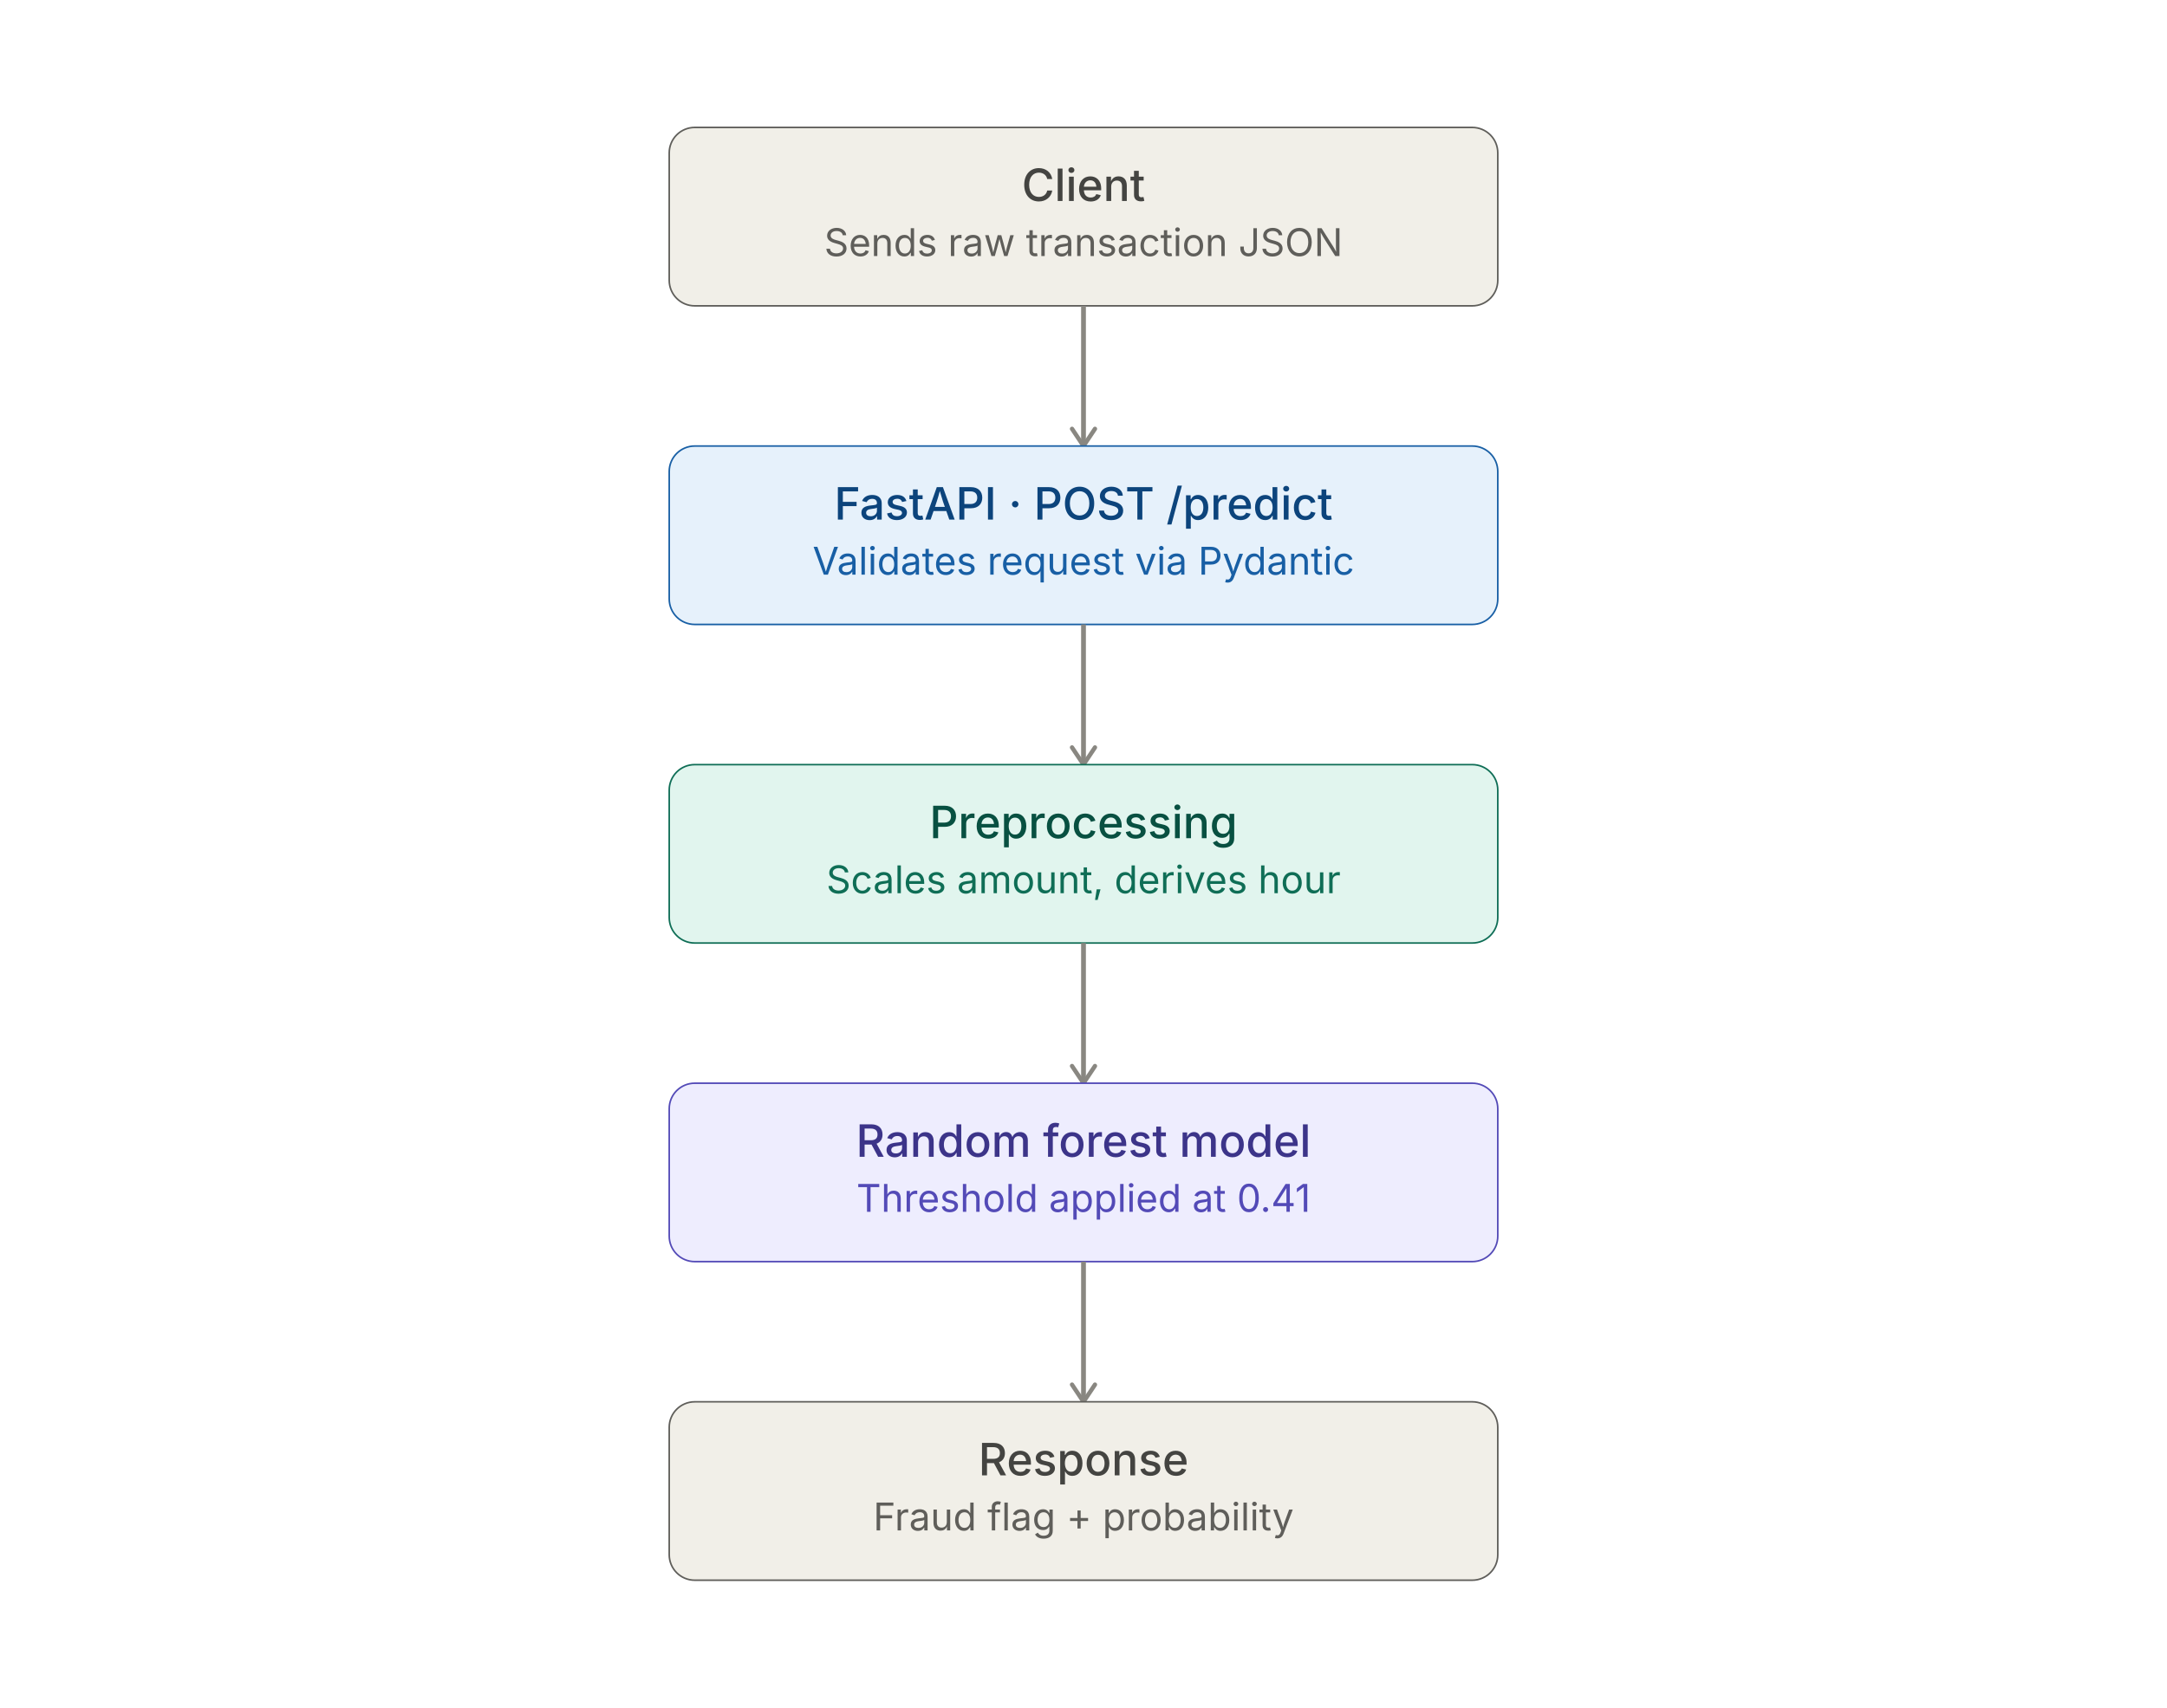
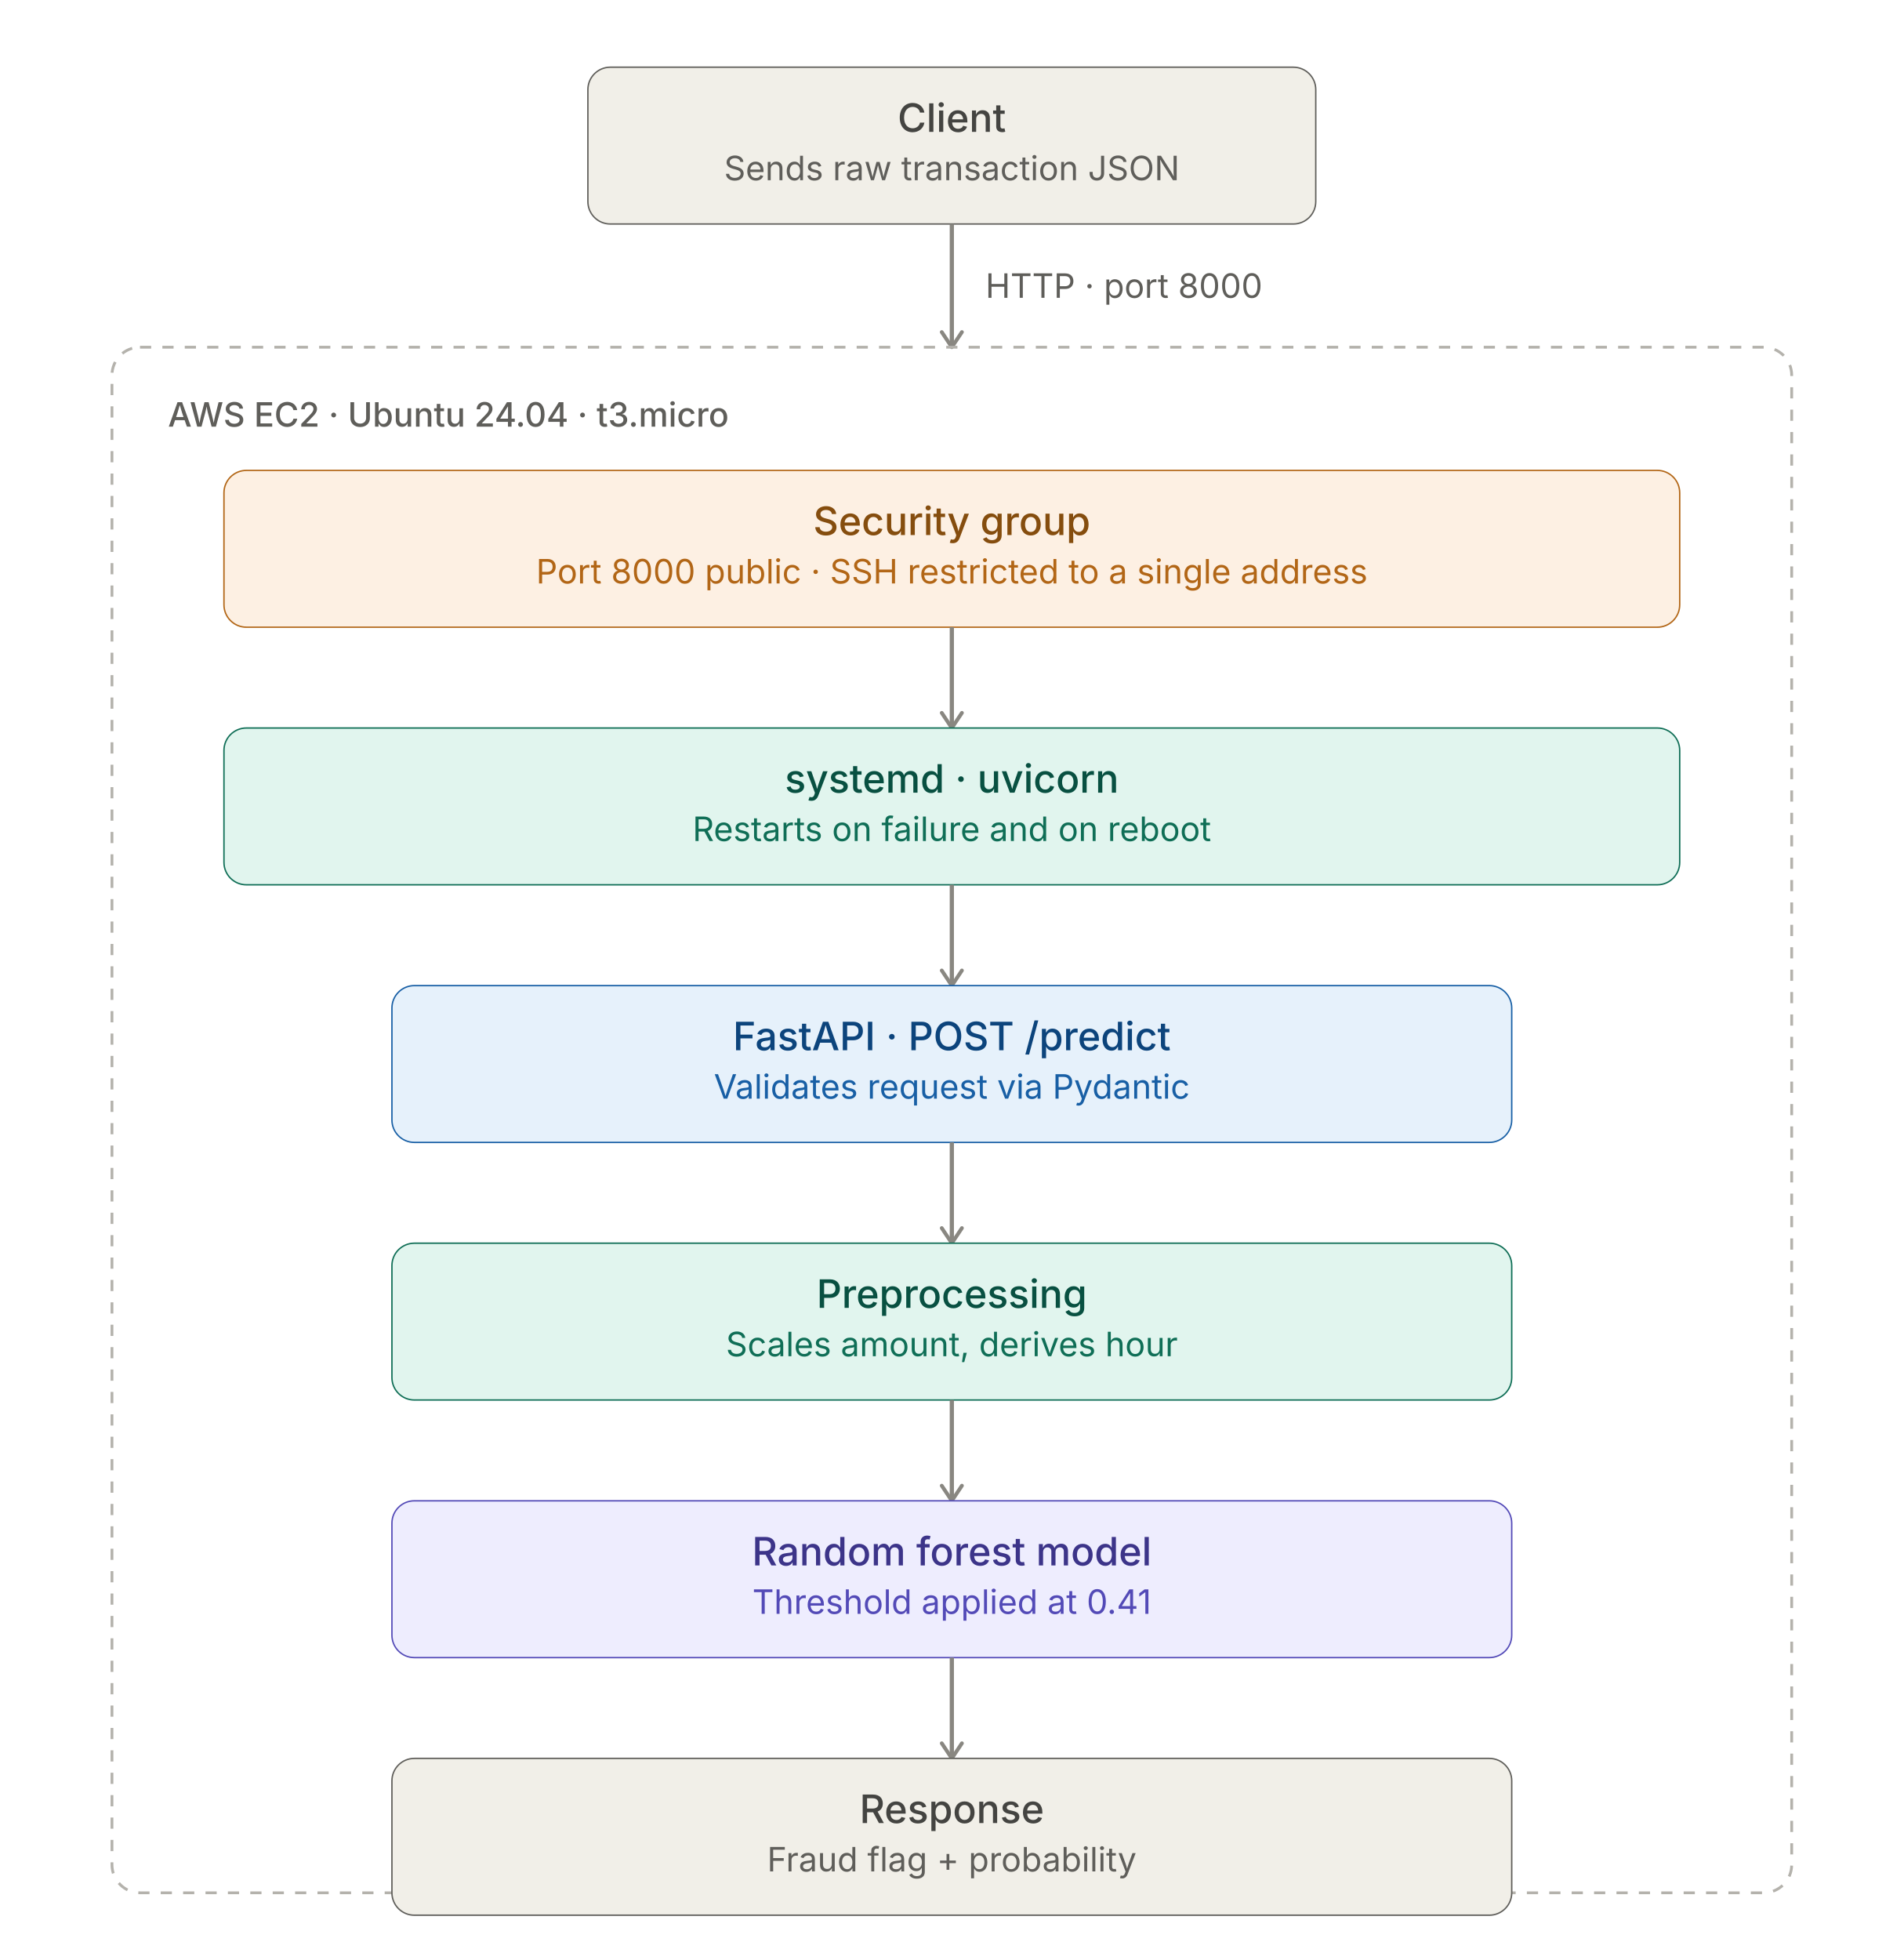
- <svg xmlns="http://www.w3.org/2000/svg" width="100%" viewBox="0 0 680 536" role="img" style="">
+ <svg xmlns="http://www.w3.org/2000/svg" width="100%" viewBox="0 0 680 700" role="img">
  <defs>
    <marker id="arrow" viewBox="0 0 10 10" refX="8" refY="5" markerWidth="6" markerHeight="6" orient="auto-start-reverse">
-       <path d="M2 1L8 5L2 9" fill="none" stroke="context-stroke" stroke-width="1.5" stroke-linecap="round" stroke-linejoin="round" />
+       <path d="M2 1L8 5L2 9" fill="none" stroke="rgb(137, 135, 129)" stroke-width="1.5" stroke-linecap="round" stroke-linejoin="round" />
    </marker>
  </defs>
-   <g style="fill:rgb(0, 0, 0);stroke:none;color:rgb(11, 11, 11);stroke-width:1px;stroke-linecap:butt;stroke-linejoin:miter;opacity:1;font-family:anthropic-sans, -apple-system, BlinkMacSystemFont, &quot;Segoe UI&quot;, sans-serif;font-size:16px;font-weight:400;text-anchor:start;dominant-baseline:auto">
-     <rect x="210" y="40" width="260" height="56" rx="8" stroke-width="0.5" style="fill:rgb(241, 239, 232);stroke:rgb(95, 94, 90);color:rgb(11, 11, 11);stroke-width:0.5px;stroke-linecap:butt;stroke-linejoin:miter;opacity:1;font-family:anthropic-sans, -apple-system, BlinkMacSystemFont, &quot;Segoe UI&quot;, sans-serif;font-size:16px;font-weight:400;text-anchor:start;dominant-baseline:auto" />
-     <text x="340" y="58" text-anchor="middle" dominant-baseline="central" style="fill:rgb(68, 68, 65);stroke:none;color:rgb(11, 11, 11);stroke-width:1px;stroke-linecap:butt;stroke-linejoin:miter;opacity:1;font-family:anthropic-sans, -apple-system, BlinkMacSystemFont, &quot;Segoe UI&quot;, sans-serif;font-size:14px;font-weight:500;text-anchor:middle;dominant-baseline:central">Client</text>
-     <text x="340" y="76" text-anchor="middle" dominant-baseline="central" style="fill:rgb(95, 94, 90);stroke:none;color:rgb(11, 11, 11);stroke-width:1px;stroke-linecap:butt;stroke-linejoin:miter;opacity:1;font-family:anthropic-sans, -apple-system, BlinkMacSystemFont, &quot;Segoe UI&quot;, sans-serif;font-size:12px;font-weight:400;text-anchor:middle;dominant-baseline:central">Sends raw transaction JSON</text>
+   <g>
+     <rect x="210" y="24" width="260" height="56" rx="8" style="fill:rgb(241, 239, 232);stroke:rgb(95, 94, 90);stroke-width:0.5px" />
+     <text x="340" y="42" text-anchor="middle" dominant-baseline="central" style="fill:rgb(68, 68, 65);font-family:-apple-system, BlinkMacSystemFont, &quot;Segoe UI&quot;, sans-serif;font-size:14px;font-weight:500">Client</text>
+     <text x="340" y="60" text-anchor="middle" dominant-baseline="central" style="fill:rgb(95, 94, 90);font-family:-apple-system, BlinkMacSystemFont, &quot;Segoe UI&quot;, sans-serif;font-size:12px;font-weight:400">Sends raw transaction JSON</text>
  </g>
-   <line x1="340" y1="96" x2="340" y2="140" marker-end="url(#arrow)" style="fill:none;stroke:rgb(137, 135, 129);color:rgb(11, 11, 11);stroke-width:1.5px;stroke-linecap:butt;stroke-linejoin:miter;opacity:1;font-family:anthropic-sans, -apple-system, BlinkMacSystemFont, &quot;Segoe UI&quot;, sans-serif;font-size:16px;font-weight:400;text-anchor:start;dominant-baseline:auto" />
-   <g style="fill:rgb(0, 0, 0);stroke:none;color:rgb(11, 11, 11);stroke-width:1px;stroke-linecap:butt;stroke-linejoin:miter;opacity:1;font-family:anthropic-sans, -apple-system, BlinkMacSystemFont, &quot;Segoe UI&quot;, sans-serif;font-size:16px;font-weight:400;text-anchor:start;dominant-baseline:auto">
-     <rect x="210" y="140" width="260" height="56" rx="8" stroke-width="0.5" style="fill:rgb(230, 241, 251);stroke:rgb(24, 95, 165);color:rgb(11, 11, 11);stroke-width:0.5px;stroke-linecap:butt;stroke-linejoin:miter;opacity:1;font-family:anthropic-sans, -apple-system, BlinkMacSystemFont, &quot;Segoe UI&quot;, sans-serif;font-size:16px;font-weight:400;text-anchor:start;dominant-baseline:auto" />
-     <text x="340" y="158" text-anchor="middle" dominant-baseline="central" style="fill:rgb(12, 68, 124);stroke:none;color:rgb(11, 11, 11);stroke-width:1px;stroke-linecap:butt;stroke-linejoin:miter;opacity:1;font-family:anthropic-sans, -apple-system, BlinkMacSystemFont, &quot;Segoe UI&quot;, sans-serif;font-size:14px;font-weight:500;text-anchor:middle;dominant-baseline:central">FastAPI · POST /predict</text>
-     <text x="340" y="176" text-anchor="middle" dominant-baseline="central" style="fill:rgb(24, 95, 165);stroke:none;color:rgb(11, 11, 11);stroke-width:1px;stroke-linecap:butt;stroke-linejoin:miter;opacity:1;font-family:anthropic-sans, -apple-system, BlinkMacSystemFont, &quot;Segoe UI&quot;, sans-serif;font-size:12px;font-weight:400;text-anchor:middle;dominant-baseline:central">Validates request via Pydantic</text>
+   <line x1="340" y1="80" x2="340" y2="124" marker-end="url(#arrow)" style="fill:none;stroke:rgb(137, 135, 129);stroke-width:1.5px" />
+   <text x="352" y="102" dominant-baseline="central" style="fill:rgb(95, 94, 90);font-family:-apple-system, BlinkMacSystemFont, &quot;Segoe UI&quot;, sans-serif;font-size:12px;font-weight:400">HTTP · port 8000</text>
+   <rect x="40" y="124" width="600" height="552" rx="10" style="fill:none;stroke:rgb(180, 178, 172);stroke-width:1px;stroke-dasharray:4 4" />
+   <text x="60" y="148" dominant-baseline="central" style="fill:rgb(95, 94, 90);font-family:-apple-system, BlinkMacSystemFont, &quot;Segoe UI&quot;, sans-serif;font-size:12px;font-weight:500">AWS EC2 · Ubuntu 24.04 · t3.micro</text>
+   <g>
+     <rect x="80" y="168" width="520" height="56" rx="8" style="fill:rgb(253, 240, 227);stroke:rgb(178, 102, 22);stroke-width:0.5px" />
+     <text x="340" y="186" text-anchor="middle" dominant-baseline="central" style="fill:rgb(133, 77, 14);font-family:-apple-system, BlinkMacSystemFont, &quot;Segoe UI&quot;, sans-serif;font-size:14px;font-weight:500">Security group</text>
+     <text x="340" y="204" text-anchor="middle" dominant-baseline="central" style="fill:rgb(178, 102, 22);font-family:-apple-system, BlinkMacSystemFont, &quot;Segoe UI&quot;, sans-serif;font-size:12px;font-weight:400">Port 8000 public · SSH restricted to a single address</text>
  </g>
-   <line x1="340" y1="196" x2="340" y2="240" marker-end="url(#arrow)" style="fill:none;stroke:rgb(137, 135, 129);color:rgb(11, 11, 11);stroke-width:1.5px;stroke-linecap:butt;stroke-linejoin:miter;opacity:1;font-family:anthropic-sans, -apple-system, BlinkMacSystemFont, &quot;Segoe UI&quot;, sans-serif;font-size:16px;font-weight:400;text-anchor:start;dominant-baseline:auto" />
-   <g style="fill:rgb(0, 0, 0);stroke:none;color:rgb(11, 11, 11);stroke-width:1px;stroke-linecap:butt;stroke-linejoin:miter;opacity:1;font-family:anthropic-sans, -apple-system, BlinkMacSystemFont, &quot;Segoe UI&quot;, sans-serif;font-size:16px;font-weight:400;text-anchor:start;dominant-baseline:auto">
-     <rect x="210" y="240" width="260" height="56" rx="8" stroke-width="0.5" style="fill:rgb(225, 245, 238);stroke:rgb(15, 110, 86);color:rgb(11, 11, 11);stroke-width:0.5px;stroke-linecap:butt;stroke-linejoin:miter;opacity:1;font-family:anthropic-sans, -apple-system, BlinkMacSystemFont, &quot;Segoe UI&quot;, sans-serif;font-size:16px;font-weight:400;text-anchor:start;dominant-baseline:auto" />
-     <text x="340" y="258" text-anchor="middle" dominant-baseline="central" style="fill:rgb(8, 80, 65);stroke:none;color:rgb(11, 11, 11);stroke-width:1px;stroke-linecap:butt;stroke-linejoin:miter;opacity:1;font-family:anthropic-sans, -apple-system, BlinkMacSystemFont, &quot;Segoe UI&quot;, sans-serif;font-size:14px;font-weight:500;text-anchor:middle;dominant-baseline:central">Preprocessing</text>
-     <text x="340" y="276" text-anchor="middle" dominant-baseline="central" style="fill:rgb(15, 110, 86);stroke:none;color:rgb(11, 11, 11);stroke-width:1px;stroke-linecap:butt;stroke-linejoin:miter;opacity:1;font-family:anthropic-sans, -apple-system, BlinkMacSystemFont, &quot;Segoe UI&quot;, sans-serif;font-size:12px;font-weight:400;text-anchor:middle;dominant-baseline:central">Scales amount, derives hour</text>
+   <line x1="340" y1="224" x2="340" y2="260" marker-end="url(#arrow)" style="fill:none;stroke:rgb(137, 135, 129);stroke-width:1.5px" />
+   <g>
+     <rect x="80" y="260" width="520" height="56" rx="8" style="fill:rgb(225, 245, 238);stroke:rgb(15, 110, 86);stroke-width:0.5px" />
+     <text x="340" y="278" text-anchor="middle" dominant-baseline="central" style="fill:rgb(8, 80, 65);font-family:-apple-system, BlinkMacSystemFont, &quot;Segoe UI&quot;, sans-serif;font-size:14px;font-weight:500">systemd · uvicorn</text>
+     <text x="340" y="296" text-anchor="middle" dominant-baseline="central" style="fill:rgb(15, 110, 86);font-family:-apple-system, BlinkMacSystemFont, &quot;Segoe UI&quot;, sans-serif;font-size:12px;font-weight:400">Restarts on failure and on reboot</text>
  </g>
-   <line x1="340" y1="296" x2="340" y2="340" marker-end="url(#arrow)" style="fill:none;stroke:rgb(137, 135, 129);color:rgb(11, 11, 11);stroke-width:1.5px;stroke-linecap:butt;stroke-linejoin:miter;opacity:1;font-family:anthropic-sans, -apple-system, BlinkMacSystemFont, &quot;Segoe UI&quot;, sans-serif;font-size:16px;font-weight:400;text-anchor:start;dominant-baseline:auto" />
-   <g style="fill:rgb(0, 0, 0);stroke:none;color:rgb(11, 11, 11);stroke-width:1px;stroke-linecap:butt;stroke-linejoin:miter;opacity:1;font-family:anthropic-sans, -apple-system, BlinkMacSystemFont, &quot;Segoe UI&quot;, sans-serif;font-size:16px;font-weight:400;text-anchor:start;dominant-baseline:auto">
-     <rect x="210" y="340" width="260" height="56" rx="8" stroke-width="0.5" style="fill:rgb(238, 237, 254);stroke:rgb(83, 74, 183);color:rgb(11, 11, 11);stroke-width:0.5px;stroke-linecap:butt;stroke-linejoin:miter;opacity:1;font-family:anthropic-sans, -apple-system, BlinkMacSystemFont, &quot;Segoe UI&quot;, sans-serif;font-size:16px;font-weight:400;text-anchor:start;dominant-baseline:auto" />
-     <text x="340" y="358" text-anchor="middle" dominant-baseline="central" style="fill:rgb(60, 52, 137);stroke:none;color:rgb(11, 11, 11);stroke-width:1px;stroke-linecap:butt;stroke-linejoin:miter;opacity:1;font-family:anthropic-sans, -apple-system, BlinkMacSystemFont, &quot;Segoe UI&quot;, sans-serif;font-size:14px;font-weight:500;text-anchor:middle;dominant-baseline:central">Random forest model</text>
-     <text x="340" y="376" text-anchor="middle" dominant-baseline="central" style="fill:rgb(83, 74, 183);stroke:none;color:rgb(11, 11, 11);stroke-width:1px;stroke-linecap:butt;stroke-linejoin:miter;opacity:1;font-family:anthropic-sans, -apple-system, BlinkMacSystemFont, &quot;Segoe UI&quot;, sans-serif;font-size:12px;font-weight:400;text-anchor:middle;dominant-baseline:central">Threshold applied at 0.41</text>
+   <line x1="340" y1="316" x2="340" y2="352" marker-end="url(#arrow)" style="fill:none;stroke:rgb(137, 135, 129);stroke-width:1.5px" />
+   <g>
+     <rect x="140" y="352" width="400" height="56" rx="8" style="fill:rgb(230, 241, 251);stroke:rgb(24, 95, 165);stroke-width:0.5px" />
+     <text x="340" y="370" text-anchor="middle" dominant-baseline="central" style="fill:rgb(12, 68, 124);font-family:-apple-system, BlinkMacSystemFont, &quot;Segoe UI&quot;, sans-serif;font-size:14px;font-weight:500">FastAPI · POST /predict</text>
+     <text x="340" y="388" text-anchor="middle" dominant-baseline="central" style="fill:rgb(24, 95, 165);font-family:-apple-system, BlinkMacSystemFont, &quot;Segoe UI&quot;, sans-serif;font-size:12px;font-weight:400">Validates request via Pydantic</text>
  </g>
-   <line x1="340" y1="396" x2="340" y2="440" marker-end="url(#arrow)" style="fill:none;stroke:rgb(137, 135, 129);color:rgb(11, 11, 11);stroke-width:1.5px;stroke-linecap:butt;stroke-linejoin:miter;opacity:1;font-family:anthropic-sans, -apple-system, BlinkMacSystemFont, &quot;Segoe UI&quot;, sans-serif;font-size:16px;font-weight:400;text-anchor:start;dominant-baseline:auto" />
-   <g style="fill:rgb(0, 0, 0);stroke:none;color:rgb(11, 11, 11);stroke-width:1px;stroke-linecap:butt;stroke-linejoin:miter;opacity:1;font-family:anthropic-sans, -apple-system, BlinkMacSystemFont, &quot;Segoe UI&quot;, sans-serif;font-size:16px;font-weight:400;text-anchor:start;dominant-baseline:auto">
-     <rect x="210" y="440" width="260" height="56" rx="8" stroke-width="0.5" style="fill:rgb(241, 239, 232);stroke:rgb(95, 94, 90);color:rgb(11, 11, 11);stroke-width:0.5px;stroke-linecap:butt;stroke-linejoin:miter;opacity:1;font-family:anthropic-sans, -apple-system, BlinkMacSystemFont, &quot;Segoe UI&quot;, sans-serif;font-size:16px;font-weight:400;text-anchor:start;dominant-baseline:auto" />
-     <text x="340" y="458" text-anchor="middle" dominant-baseline="central" style="fill:rgb(68, 68, 65);stroke:none;color:rgb(11, 11, 11);stroke-width:1px;stroke-linecap:butt;stroke-linejoin:miter;opacity:1;font-family:anthropic-sans, -apple-system, BlinkMacSystemFont, &quot;Segoe UI&quot;, sans-serif;font-size:14px;font-weight:500;text-anchor:middle;dominant-baseline:central">Response</text>
-     <text x="340" y="476" text-anchor="middle" dominant-baseline="central" style="fill:rgb(95, 94, 90);stroke:none;color:rgb(11, 11, 11);stroke-width:1px;stroke-linecap:butt;stroke-linejoin:miter;opacity:1;font-family:anthropic-sans, -apple-system, BlinkMacSystemFont, &quot;Segoe UI&quot;, sans-serif;font-size:12px;font-weight:400;text-anchor:middle;dominant-baseline:central">Fraud flag + probability</text>
+   <line x1="340" y1="408" x2="340" y2="444" marker-end="url(#arrow)" style="fill:none;stroke:rgb(137, 135, 129);stroke-width:1.5px" />
+   <g>
+     <rect x="140" y="444" width="400" height="56" rx="8" style="fill:rgb(225, 245, 238);stroke:rgb(15, 110, 86);stroke-width:0.5px" />
+     <text x="340" y="462" text-anchor="middle" dominant-baseline="central" style="fill:rgb(8, 80, 65);font-family:-apple-system, BlinkMacSystemFont, &quot;Segoe UI&quot;, sans-serif;font-size:14px;font-weight:500">Preprocessing</text>
+     <text x="340" y="480" text-anchor="middle" dominant-baseline="central" style="fill:rgb(15, 110, 86);font-family:-apple-system, BlinkMacSystemFont, &quot;Segoe UI&quot;, sans-serif;font-size:12px;font-weight:400">Scales amount, derives hour</text>
+   </g>
+   <line x1="340" y1="500" x2="340" y2="536" marker-end="url(#arrow)" style="fill:none;stroke:rgb(137, 135, 129);stroke-width:1.5px" />
+   <g>
+     <rect x="140" y="536" width="400" height="56" rx="8" style="fill:rgb(238, 237, 254);stroke:rgb(83, 74, 183);stroke-width:0.5px" />
+     <text x="340" y="554" text-anchor="middle" dominant-baseline="central" style="fill:rgb(60, 52, 137);font-family:-apple-system, BlinkMacSystemFont, &quot;Segoe UI&quot;, sans-serif;font-size:14px;font-weight:500">Random forest model</text>
+     <text x="340" y="572" text-anchor="middle" dominant-baseline="central" style="fill:rgb(83, 74, 183);font-family:-apple-system, BlinkMacSystemFont, &quot;Segoe UI&quot;, sans-serif;font-size:12px;font-weight:400">Threshold applied at 0.41</text>
+   </g>
+   <line x1="340" y1="592" x2="340" y2="628" marker-end="url(#arrow)" style="fill:none;stroke:rgb(137, 135, 129);stroke-width:1.5px" />
+   <g>
+     <rect x="140" y="628" width="400" height="56" rx="8" style="fill:rgb(241, 239, 232);stroke:rgb(95, 94, 90);stroke-width:0.5px" />
+     <text x="340" y="646" text-anchor="middle" dominant-baseline="central" style="fill:rgb(68, 68, 65);font-family:-apple-system, BlinkMacSystemFont, &quot;Segoe UI&quot;, sans-serif;font-size:14px;font-weight:500">Response</text>
+     <text x="340" y="664" text-anchor="middle" dominant-baseline="central" style="fill:rgb(95, 94, 90);font-family:-apple-system, BlinkMacSystemFont, &quot;Segoe UI&quot;, sans-serif;font-size:12px;font-weight:400">Fraud flag + probability</text>
  </g>
</svg>
